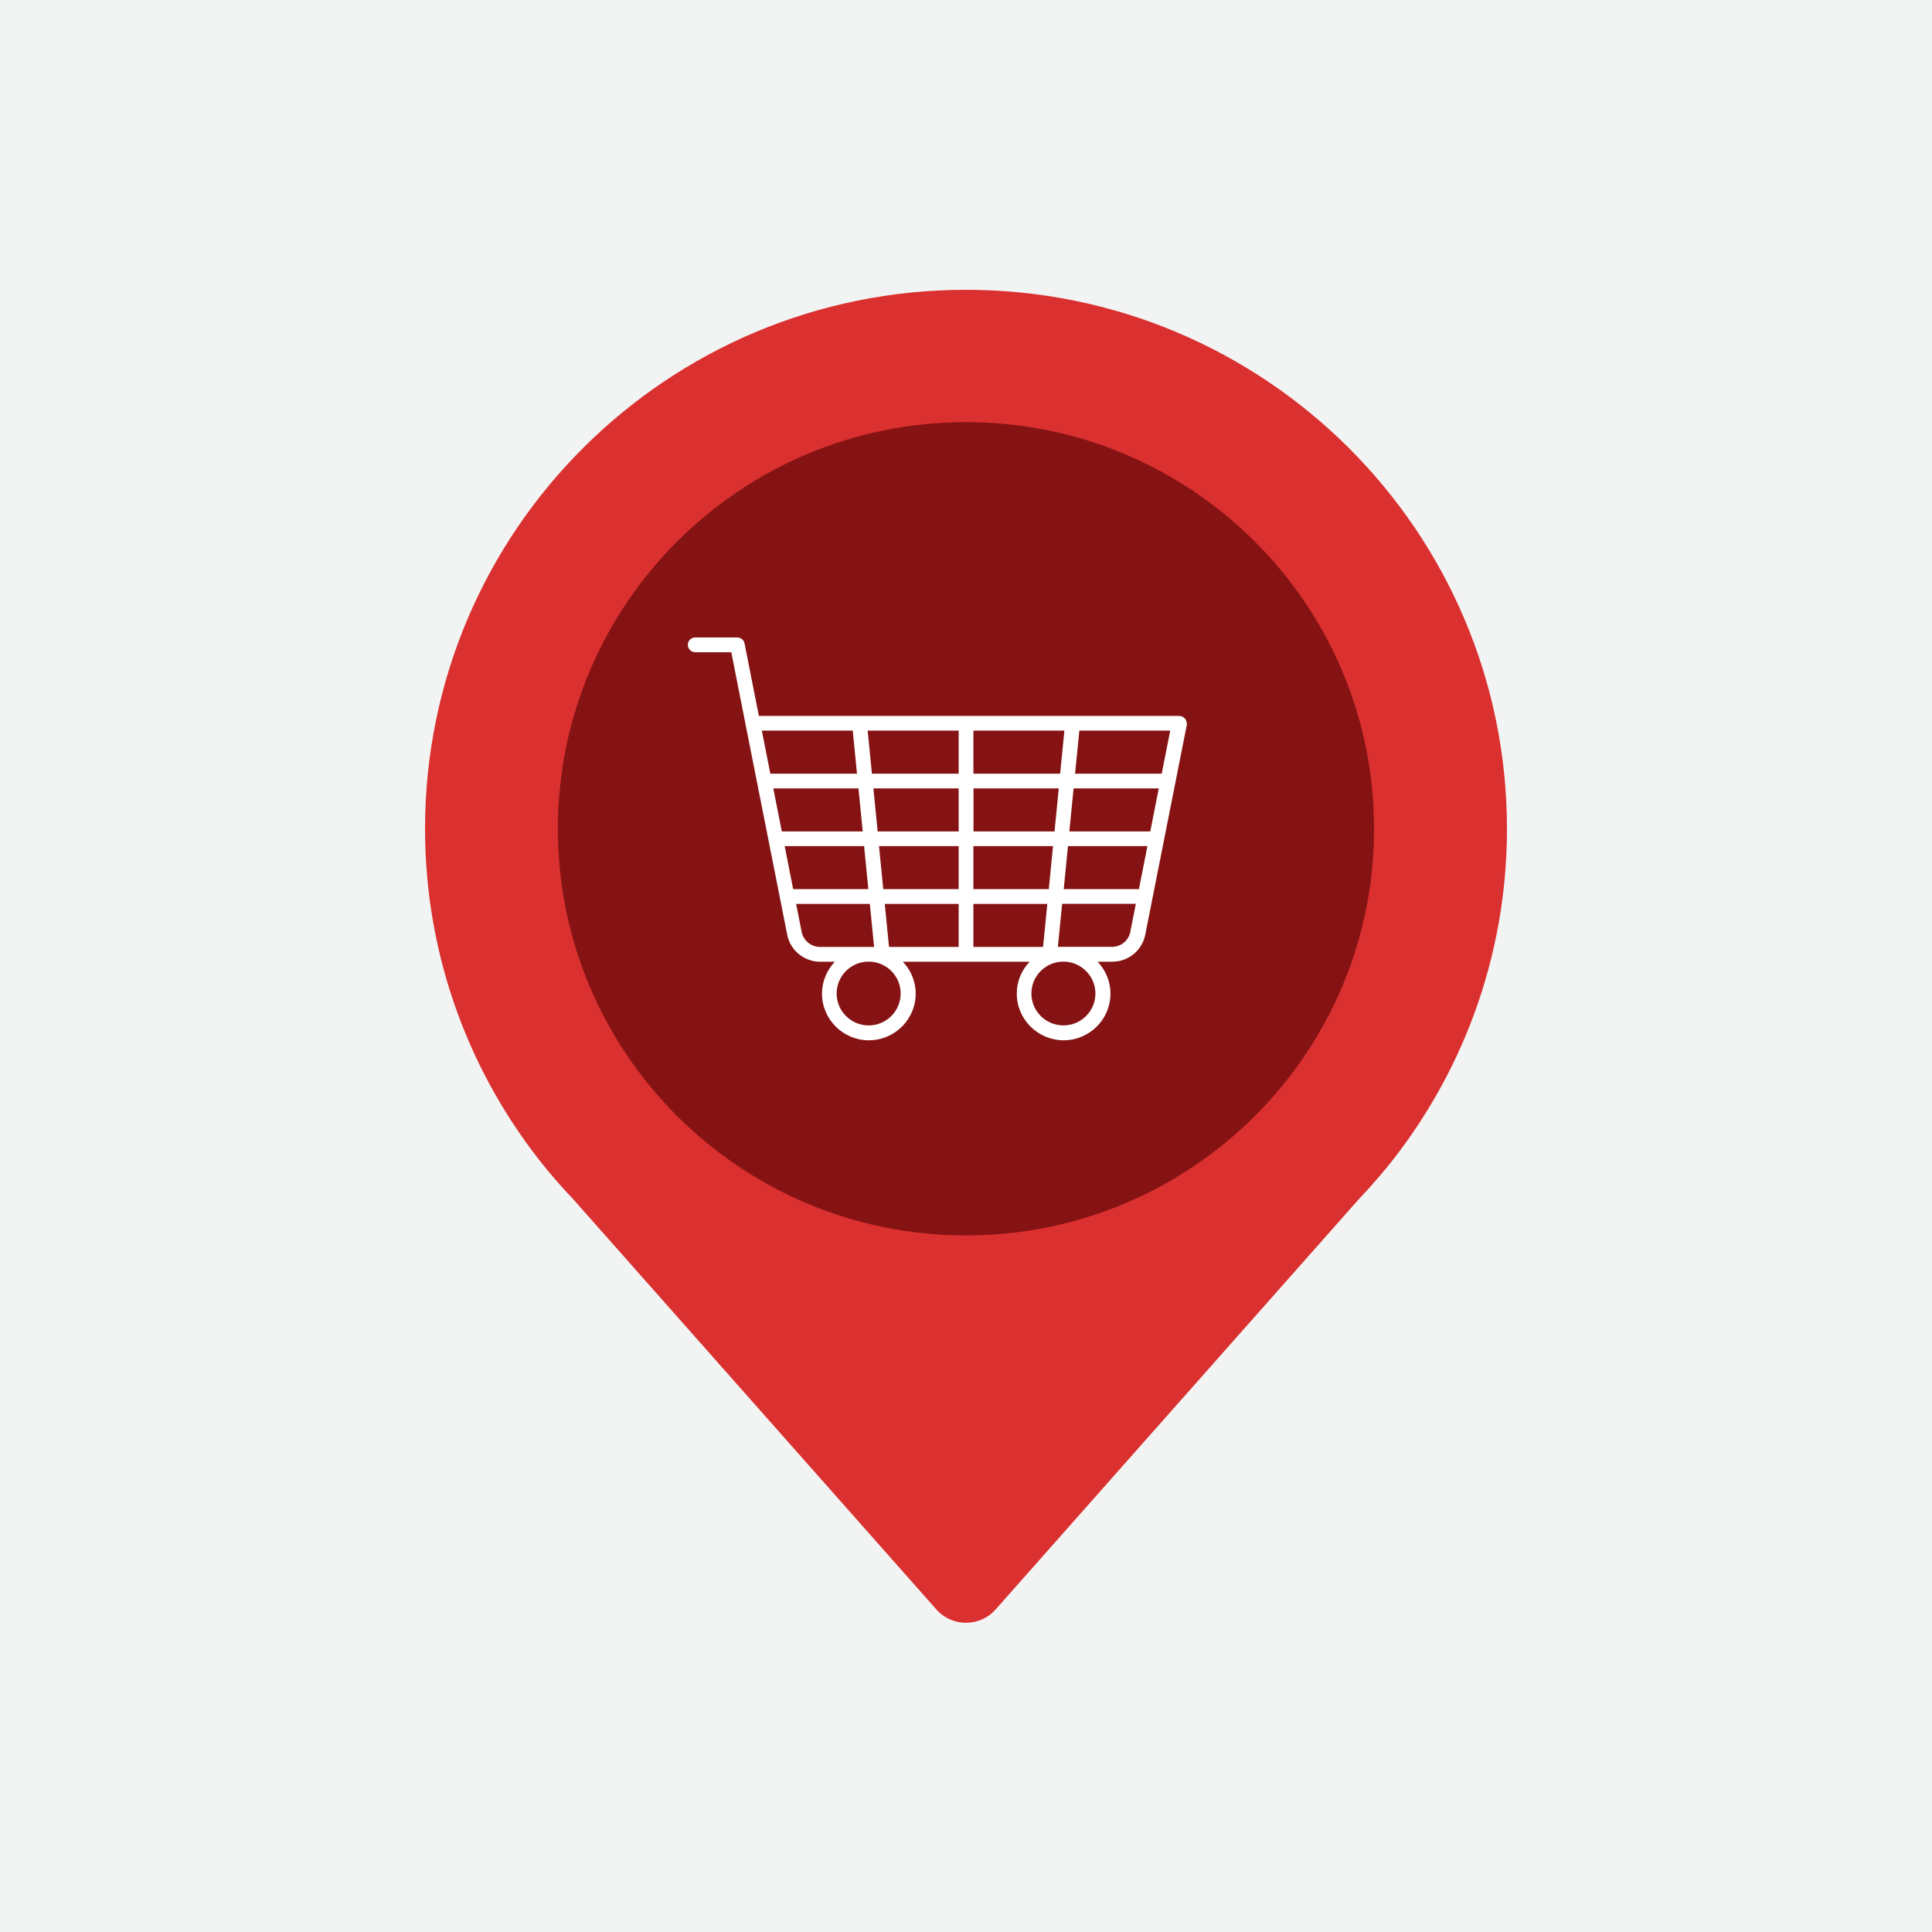
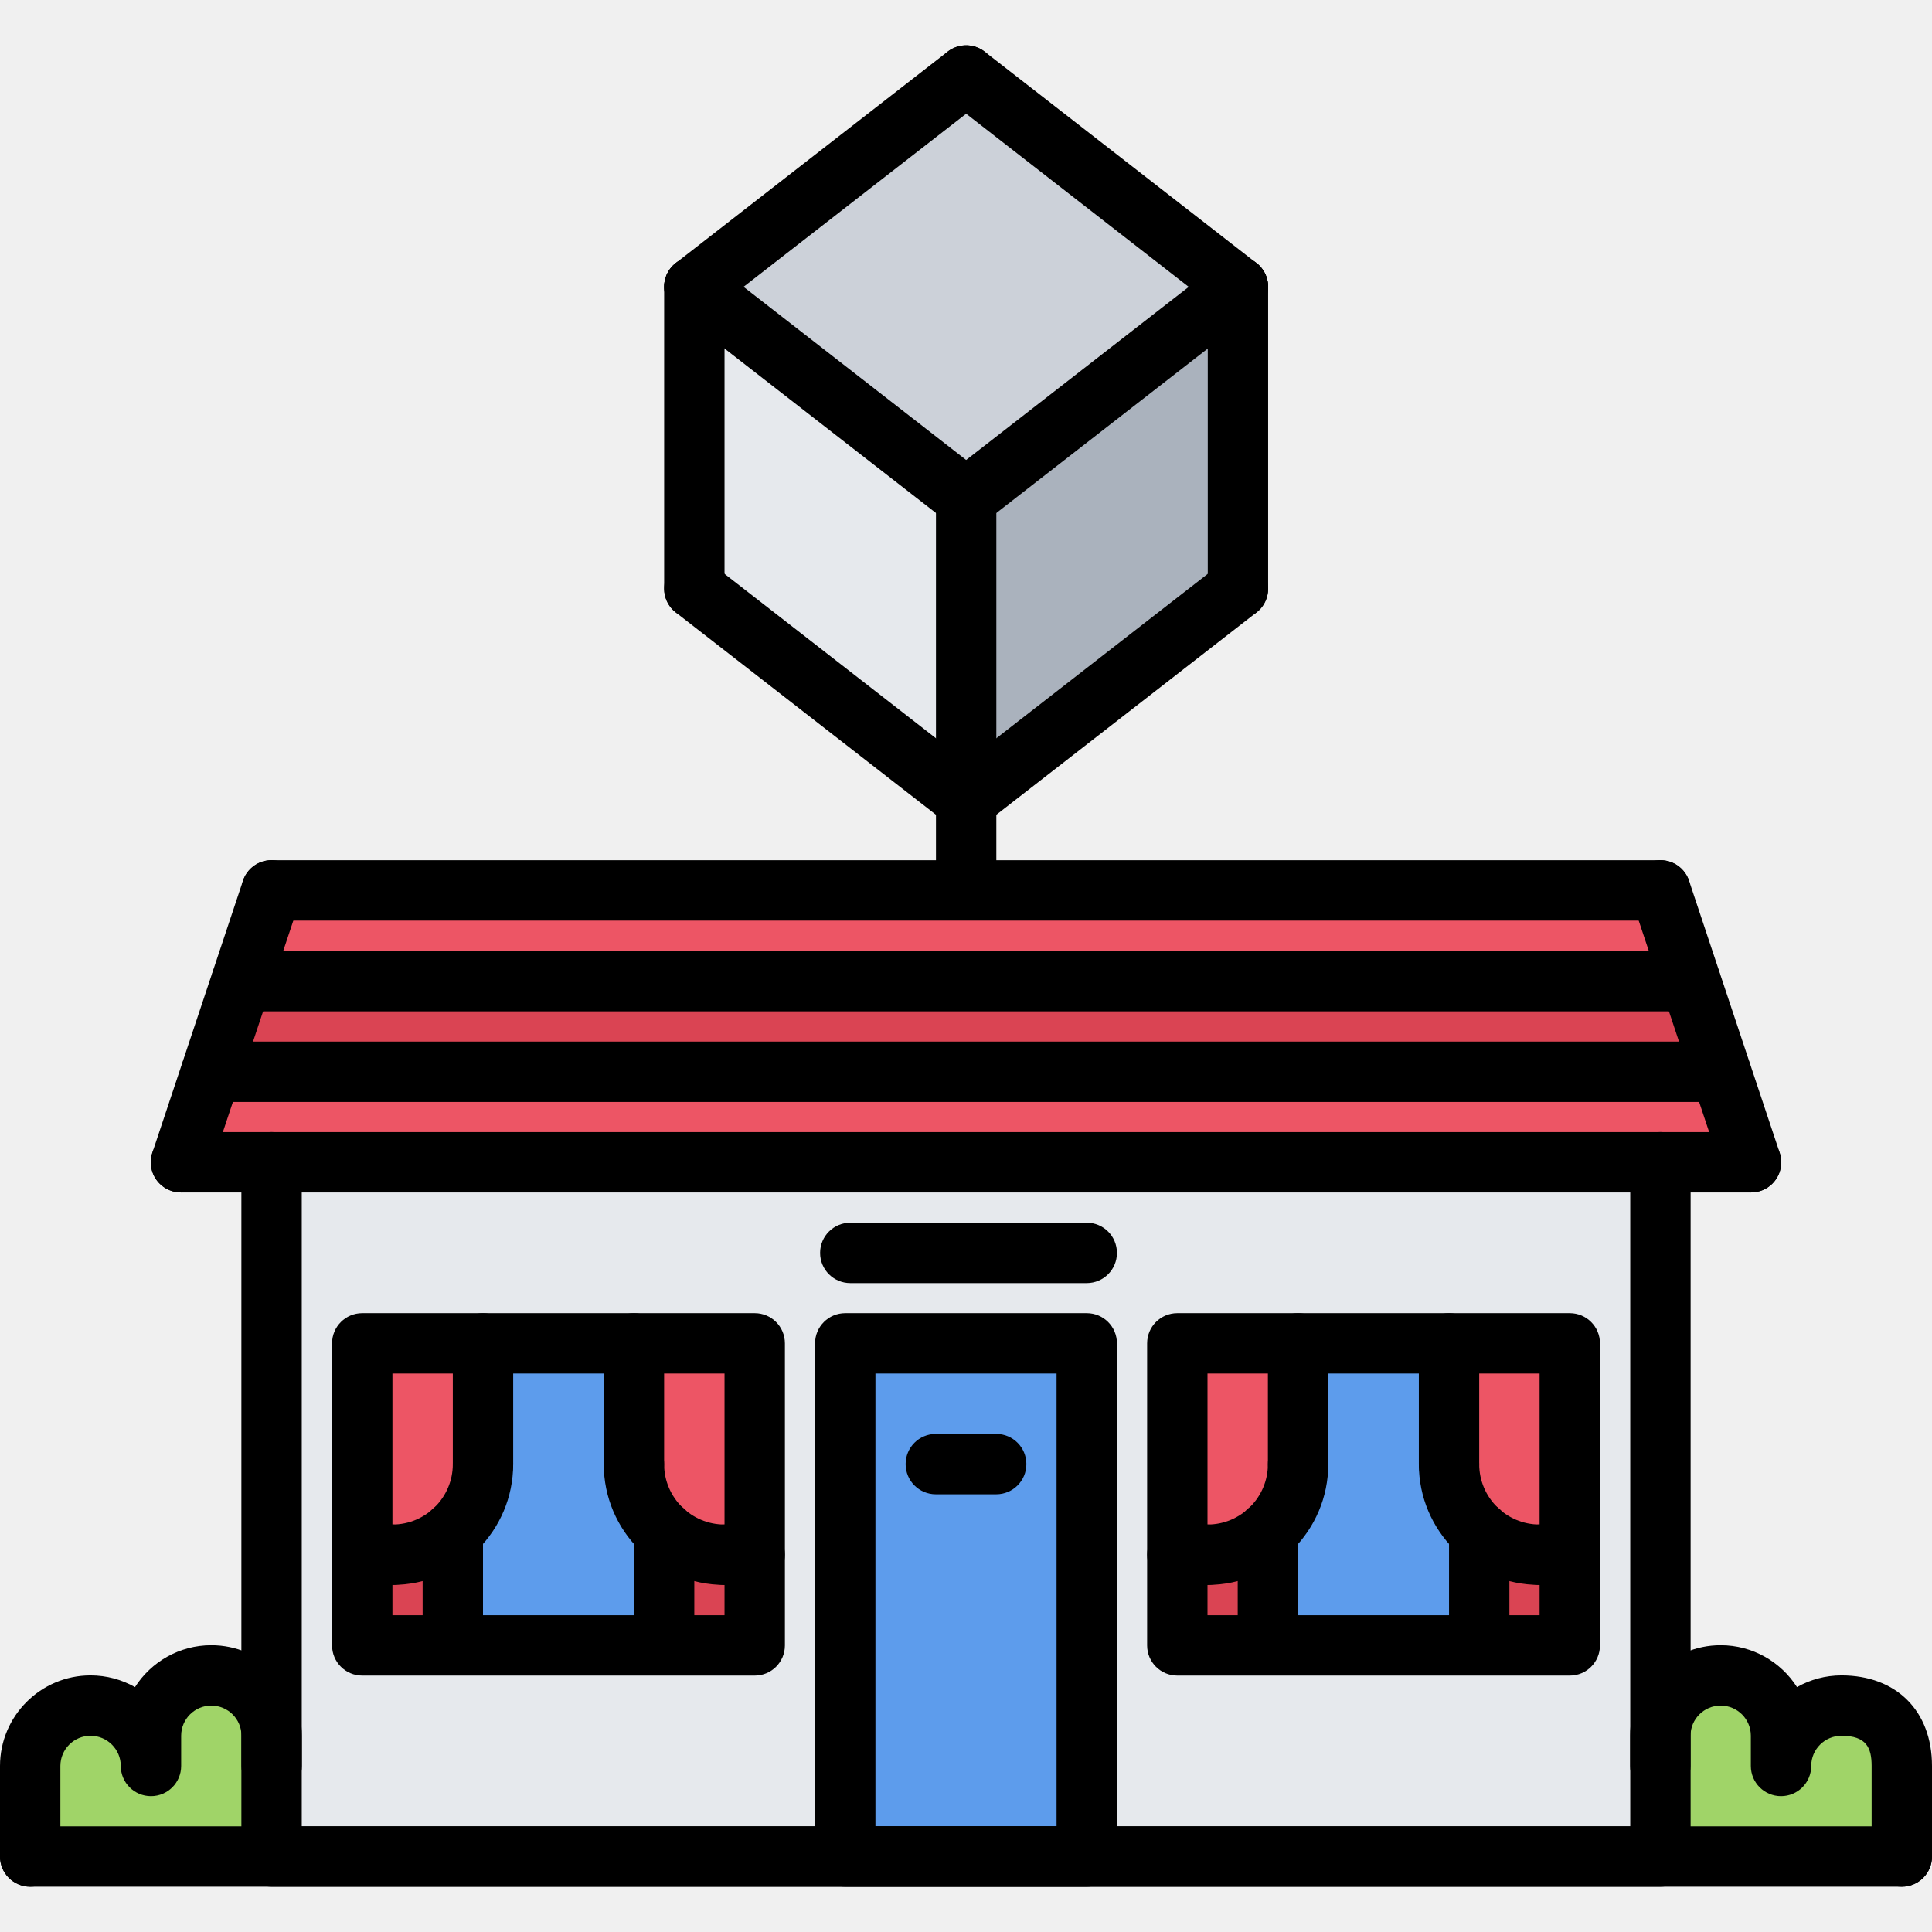
- <svg xmlns="http://www.w3.org/2000/svg" width="100" height="100" viewBox="0 0 100 100" fill="none">
-   <rect width="100" height="100" fill="#F1F4F3" />
-   <path d="M71.719 60.506C75.642 55.705 78 49.574 78 42.898C78 27.491 65.464 15 49.997 15C34.531 15 22 27.491 22 42.898C22 49.574 24.358 55.7 28.281 60.506L28.296 60.521C28.726 61.046 29.181 61.556 29.651 62.05L48.468 83.307C49.281 84.224 50.719 84.224 51.532 83.307L70.349 62.05C70.819 61.556 71.269 61.046 71.704 60.521L71.719 60.506Z" fill="#DB3030" />
-   <path opacity="0.8" d="M49.998 63.946C61.664 63.946 71.122 54.522 71.122 42.898C71.122 31.273 61.664 21.849 49.998 21.849C38.332 21.849 28.875 31.273 28.875 42.898C28.875 54.522 38.332 63.946 49.998 63.946Z" fill="#700B0B" />
-   <path d="M61.333 37.195C61.262 37.108 61.154 37.057 61.037 37.057H39.279L38.537 33.301C38.502 33.123 38.343 32.995 38.164 32.995H35.985C35.776 32.995 35.602 33.163 35.602 33.378C35.602 33.587 35.776 33.76 35.985 33.76H37.852L38.594 37.516L40.747 48.386C40.905 49.192 41.621 49.778 42.45 49.778H43.212C42.803 50.211 42.547 50.787 42.547 51.429C42.547 52.759 43.632 53.845 44.972 53.845C46.306 53.845 47.396 52.764 47.396 51.429C47.396 50.787 47.14 50.211 46.731 49.778H53.293C52.884 50.211 52.628 50.787 52.628 51.429C52.628 52.759 53.718 53.845 55.053 53.845C56.387 53.845 57.477 52.764 57.477 51.429C57.477 50.787 57.221 50.211 56.812 49.778H57.574C58.403 49.778 59.114 49.192 59.277 48.386L61.43 37.516C61.435 37.399 61.405 37.281 61.333 37.195ZM60.131 40.044H55.646L55.866 37.816H60.571L60.131 40.044ZM59.538 43.035H55.349L55.569 40.808H59.978L59.538 43.035ZM58.95 46.022H55.058L55.278 43.795H59.39L58.95 46.022ZM50.383 40.044V37.816H55.093L54.873 40.044H50.383ZM54.802 40.808L54.582 43.035H50.388V40.808H54.802ZM49.621 40.044H45.13L44.91 37.816H49.621V40.044ZM49.621 40.808V43.035H45.427L45.207 40.808H49.621ZM44.654 43.035H40.466L40.026 40.808H44.434L44.654 43.035ZM40.614 43.795H44.726L44.946 46.022H41.054L40.614 43.795ZM45.498 43.795H49.621V46.022H45.718L45.498 43.795ZM49.621 46.786V49.013H46.015L45.795 46.786H49.621ZM50.383 46.786H54.209L53.989 49.013H50.383V46.786ZM50.383 46.022V43.795H54.505L54.285 46.022H50.383ZM44.138 37.816L44.358 40.044H39.872L39.432 37.816H44.138ZM41.494 48.234L41.207 46.786H45.023L45.243 49.013H42.44C41.98 49.008 41.581 48.682 41.494 48.234ZM44.961 53.075C44.046 53.075 43.304 52.336 43.304 51.424C43.304 50.512 44.046 49.773 44.961 49.773C45.877 49.773 46.618 50.512 46.618 51.424C46.618 52.336 45.877 53.075 44.961 53.075ZM56.699 51.424C56.699 52.336 55.958 53.075 55.042 53.075C54.127 53.075 53.385 52.336 53.385 51.424C53.385 50.512 54.127 49.773 55.042 49.773C55.953 49.773 56.699 50.517 56.699 51.424ZM57.559 49.008H54.756L54.976 46.781H58.791L58.505 48.228C58.423 48.682 58.019 49.008 57.559 49.008Z" fill="white" />
+ <svg xmlns="http://www.w3.org/2000/svg" width="64" height="64" enable-background="new 0 0 64 64" viewBox="0 0 64 64" id="printing-studio">
+   <polygon fill="#E6E9ED" points="28.17 38.5 9 38.5 9 57.5 9 58.5 9 61.5 28 61.5 28 44.5 36 44.5 36 54.51 36 61.5 55 61.5 55 58.5 55 57.5 55 44.5 55 38.5" />
+   <path fill="#A0D468" d="M59,58.5c0-1.1,0.9-2,2-2s2,0.56,2,2v3h-8v-3v-1c0-1.11,0.89-2,2-2c1.1,0,2,0.89,2,2V58.5z" />
+   <path fill="#ED5565" d="M52,44.5v7h-1c-0.77,0-1.47-0.29-2-0.77c-0.62-0.54-1-1.341-1-2.23v-4H52z" />
+   <path fill="#DA4453" d="M52,51.5v3.01h-3V54.5v-3.77c0.53,0.479,1.23,0.77,2,0.77H52z" />
+   <path fill="#5D9CEC" d="M49,54.5v0.01h-7V54.5v-3.77c0.62-0.54,1-1.341,1-2.23v-4h5v4c0,0.89,0.38,1.69,1,2.23V54.5z" />
+   <path fill="#ED5565" d="M43,44.5v4c0,0.89-0.38,1.69-1,2.23c-0.53,0.479-1.23,0.77-2,0.77h-1v-7H43z" />
+   <polygon fill="#AAB2BD" points="41.01 9.5 41.01 19.5 32 26.5 32 16.5" />
+   <polygon fill="#CCD1D9" points="41.01 9.5 32 16.5 23 9.5 32 2.5" />
+   <path fill="#DA4453" d="M42,54.5v0.01h-3V51.5h1c0.77,0,1.47-0.29,2-0.77V54.5z" />
+   <path fill="#ED5565" d="M25,44.5v7h-1c-0.77,0-1.47-0.29-2-0.77c-0.62-0.54-1-1.341-1-2.23v-4H25z" />
+   <path fill="#DA4453" d="M25,51.5v3.01h-3V54.5v-3.77c0.53,0.479,1.23,0.77,2,0.77H25z" />
+   <path fill="#5D9CEC" d="M22,54.5v0.01h-7V54.5v-3.77c0.62-0.54,1-1.341,1-2.23v-4h5v4c0,0.89,0.38,1.69,1,2.23V54.5z" />
+   <polygon fill="#E6E9ED" points="32 16.5 32 26.5 23 19.5 23 9.5" />
+   <path fill="#ED5565" d="M16,44.5v4c0,0.89-0.38,1.69-1,2.23c-0.53,0.479-1.23,0.77-2,0.77h-1v-7H16z" />
+   <polygon fill="#ED5565" points="7 35.5 57 35.5 58 38.5 55 38.5 28.17 38.5 9 38.5 5.99 38.5" />
+   <polygon fill="#DA4453" points="8 32.5 56 32.5 57 35.5 7 35.5" />
+   <polygon fill="#ED5565" points="9 29.5 55 29.5 56 32.5 8 32.5" />
+   <path fill="#DA4453" d="M15,54.5v0.01h-3V51.5h1c0.77,0,1.47-0.29,2-0.77V54.5z" />
+   <polygon fill="#5D9CEC" points="36 44.5 36 54.51 36 61.5 28 61.5 28 44.5" />
+   <path fill="#A0D468" d="M5,58.5v-1c0-1.11,0.89-2,2-2c1.1,0,2,0.89,2,2v1v3H1v-3c0-1.1,0.9-2,2-2S5,57.4,5,58.5z" />
+   <path d="M63,62.5H1c-0.553,0-1-0.447-1-1s0.447-1,1-1h62c0.553,0,1,0.447,1,1S63.553,62.5,63,62.5z" />
+   <path d="M55.004,62.5H8.996c-0.553,0-1-0.447-1-1v-23c0-0.553,0.447-1,1-1s1,0.447,1,1v22h44.008v-22c0-0.553,0.447-1,1-1     s1,0.447,1,1v23C56.004,62.053,55.557,62.5,55.004,62.5z" />
+   <path d="M36 62.5h-8c-.553 0-1-.447-1-1v-17c0-.553.447-1 1-1h8c.553 0 1 .447 1 1v17C37 62.053 36.553 62.5 36 62.5zM29 60.5h6v-15h-6V60.5zM1 62.5c-.553 0-1-.447-1-1v-3c0-1.654 1.346-3 2.999-3 .535 0 1.037.141 1.473.387C5.005 55.054 5.939 54.5 7 54.5c1.653 0 2.999 1.345 2.999 2.998V58.5c0 .553-.447 1-1 1s-1-.447-1-1v-1.002C7.999 56.947 7.551 56.5 7 56.5s-.999.447-.999.998V58.5c0 .553-.447 1-1 1s-1-.447-1-1c0-.552-.449-1-1.002-1C2.448 57.5 2 57.948 2 58.5v3C2 62.053 1.553 62.5 1 62.5zM63 62.5c-.553 0-1-.447-1-1v-3c0-.601-.17-1-.999-1-.553 0-1.002.448-1.002 1 0 .553-.447 1-1 1s-1-.447-1-1v-1.002c0-.551-.448-.998-.999-.998s-.999.447-.999.998V58.5c0 .553-.447 1-1 1s-1-.447-1-1v-1.002c0-1.653 1.346-2.998 2.999-2.998 1.061 0 1.995.554 2.528 1.387.436-.246.938-.387 1.473-.387 1.822 0 2.999 1.178 2.999 3v3C64 62.053 63.553 62.5 63 62.5zM5.995 39.502c-.104 0-.211-.017-.316-.052-.523-.174-.807-.74-.632-1.265l3.001-9.006c.173-.524.736-.81 1.265-.633.523.175.807.741.632 1.265l-3.001 9.007C6.804 39.237 6.414 39.502 5.995 39.502zM58.005 39.502c-.419 0-.809-.265-.948-.684l-3.001-9.007c-.175-.524.108-1.09.632-1.265.528-.177 1.09.109 1.265.633l3.001 9.006c.175.524-.108 1.091-.632 1.265C58.216 39.485 58.109 39.502 58.005 39.502z" />
+   <path d="M55.004 30.496H8.996c-.553 0-1-.448-1-1s.447-1 1-1h46.008c.553 0 1 .448 1 1S55.557 30.496 55.004 30.496zM58.005 39.502H5.995c-.553 0-1-.447-1-1s.447-1 1-1h52.01c.553 0 1 .447 1 1S58.558 39.502 58.005 39.502zM25.001 55.506H12c-.553 0-1-.447-1-1V44.5c0-.553.447-1 1-1h13.001c.553 0 1 .447 1 1v10.006C26.001 55.059 25.554 55.506 25.001 55.506zM13 53.506h11.001V45.5H13V53.506zM52.001 55.506H39c-.553 0-1-.447-1-1V44.5c0-.553.447-1 1-1h13.001c.553 0 1 .447 1 1v10.006C53.001 55.059 52.554 55.506 52.001 55.506zM40 53.506h11.001V45.5H40V53.506zM33 49.5h-2c-.553 0-1-.447-1-1s.447-1 1-1h2c.553 0 1 .447 1 1S33.553 49.5 33 49.5zM36 42.504h-7.833c-.553 0-1-.447-1-1s.447-1 1-1H36c.553 0 1 .447 1 1S36.553 42.504 36 42.504z" />
+   <path d="M13,52.502c-0.553,0-1-0.447-1-1s0.447-1,1-1c1.103,0,2-0.897,2-2c0-0.553,0.447-1,1-1s1,0.447,1,1      C17,50.708,15.206,52.502,13,52.502z" />
+   <path d="M16 49.502c-.553 0-1-.447-1-1V44.5c0-.553.447-1 1-1s1 .447 1 1v4.002C17 49.055 16.553 49.502 16 49.502zM15 55.5c-.553 0-1-.447-1-1v-3.771c0-.553.447-1 1-1s1 .447 1 1V54.5C16 55.053 15.553 55.5 15 55.5zM13 52.502h-1c-.553 0-1-.447-1-1s.447-1 1-1h1c.553 0 1 .447 1 1S13.553 52.502 13 52.502zM24 52.502c-2.206 0-4-1.794-4-4 0-.553.447-1 1-1s1 .447 1 1c0 1.103.897 2 2 2 .553 0 1 .447 1 1S24.553 52.502 24 52.502z" />
+   <path d="M21 49.502c-.553 0-1-.447-1-1V44.5c0-.553.447-1 1-1s1 .447 1 1v4.002C22 49.055 21.553 49.502 21 49.502zM22 55.5c-.553 0-1-.447-1-1v-3.771c0-.553.447-1 1-1s1 .447 1 1V54.5C23 55.053 22.553 55.5 22 55.5zM25 52.502h-1c-.553 0-1-.447-1-1s.447-1 1-1h1c.553 0 1 .447 1 1S25.553 52.502 25 52.502zM40.001 52.502c-.553 0-1-.447-1-1s.447-1 1-1c1.103 0 2-.897 2-2 0-.553.447-1 1-1s1 .447 1 1C44.001 50.708 42.207 52.502 40.001 52.502z" />
+   <path d="M43.001 49.502c-.553 0-1-.447-1-1V44.5c0-.553.447-1 1-1s1 .447 1 1v4.002C44.001 49.055 43.554 49.502 43.001 49.502zM42.001 55.5c-.553 0-1-.447-1-1v-3.771c0-.553.447-1 1-1s1 .447 1 1V54.5C43.001 55.053 42.554 55.5 42.001 55.5zM40.001 52.502h-1c-.553 0-1-.447-1-1s.447-1 1-1h1c.553 0 1 .447 1 1S40.554 52.502 40.001 52.502zM51.001 52.502c-2.206 0-4-1.794-4-4 0-.553.447-1 1-1s1 .447 1 1c0 1.103.897 2 2 2 .553 0 1 .447 1 1S51.554 52.502 51.001 52.502z" />
+   <path d="M48.001 49.502c-.553 0-1-.447-1-1V44.5c0-.553.447-1 1-1s1 .447 1 1v4.002C49.001 49.055 48.554 49.502 48.001 49.502zM49.001 55.5c-.553 0-1-.447-1-1v-3.771c0-.553.447-1 1-1s1 .447 1 1V54.5C50.001 55.053 49.554 55.5 49.001 55.5zM52.001 52.502h-1c-.553 0-1-.447-1-1s.447-1 1-1h1c.553 0 1 .447 1 1S52.554 52.502 52.001 52.502zM56 33.502H8c-.553 0-1-.448-1-1s.447-1 1-1h48c.553 0 1 .448 1 1S56.553 33.502 56 33.502zM57 36.504H7c-.553 0-1-.447-1-1s.447-1 1-1h50c.553 0 1 .447 1 1S57.553 36.504 57 36.504z" />
+   <g>
+     <path d="M32.005,30.41c-0.553,0-1-0.448-1-1v-2.906c0-0.552,0.447-1,1-1s1,0.448,1,1v2.906     C33.005,29.962,32.558,30.41,32.005,30.41z" />
+   </g>
+   <g>
+     <path d="M32.005,27.5c-0.553,0-1-0.448-1-1v-10c0-0.552,0.447-1,1-1s1,0.448,1,1v10C33.005,27.053,32.558,27.5,32.005,27.5z" />
+     <path d="M32.006,27.5c-0.298,0-0.593-0.133-0.79-0.386c-0.34-0.436-0.261-1.064,0.175-1.403l9.004-7.002     c0.438-0.338,1.064-0.259,1.403,0.176c0.34,0.436,0.261,1.064-0.175,1.403l-9.004,7.002C32.437,27.432,32.22,27.5,32.006,27.5z" />
+     <path d="M32.004 27.5c-.214 0-.431-.069-.613-.21l-9.004-7.002c-.436-.339-.515-.967-.175-1.403.34-.435.967-.514 1.403-.176l9.004 7.002c.436.339.515.967.175 1.403C32.597 27.368 32.302 27.5 32.004 27.5zM32.006 17.504c-.298 0-.593-.133-.79-.386-.34-.436-.261-1.064.175-1.403l9.004-7.002c.438-.338 1.064-.259 1.403.176.34.436.261 1.064-.175 1.403l-9.004 7.002C32.437 17.436 32.22 17.504 32.006 17.504z" />
+     <path d="M32.004,17.504c-0.214,0-0.431-0.069-0.613-0.21l-9.004-7.004c-0.436-0.339-0.514-0.968-0.175-1.403     c0.34-0.435,0.967-0.514,1.403-0.176l9.004,7.004c0.436,0.339,0.514,0.968,0.175,1.403     C32.597,17.372,32.302,17.504,32.004,17.504z" />
+     <path d="M23.002,10.502c-0.298,0-0.593-0.133-0.79-0.386c-0.34-0.436-0.261-1.064,0.175-1.403l9.004-7.002     c0.438-0.339,1.065-0.26,1.403,0.176c0.34,0.436,0.261,1.064-0.175,1.403l-9.004,7.002     C23.433,10.434,23.216,10.502,23.002,10.502z" />
+     <path d="M41.008 10.504c-.214 0-.431-.069-.613-.21L31.391 3.29c-.436-.339-.514-.968-.175-1.403s.968-.515 1.403-.176l9.004 7.004c.436.339.514.968.175 1.403C41.601 10.372 41.306 10.504 41.008 10.504zM23.001 20.499c-.553 0-1-.448-1-1V9.502c0-.552.447-1 1-1s1 .448 1 1v9.996C24.001 20.051 23.554 20.499 23.001 20.499z" />
+     <path d="M41.009,20.499c-0.553,0-1-0.448-1-1V9.502c0-0.552,0.447-1,1-1s1,0.448,1,1v9.996     C42.009,20.051,41.562,20.499,41.009,20.499z" />
+   </g>
</svg>
